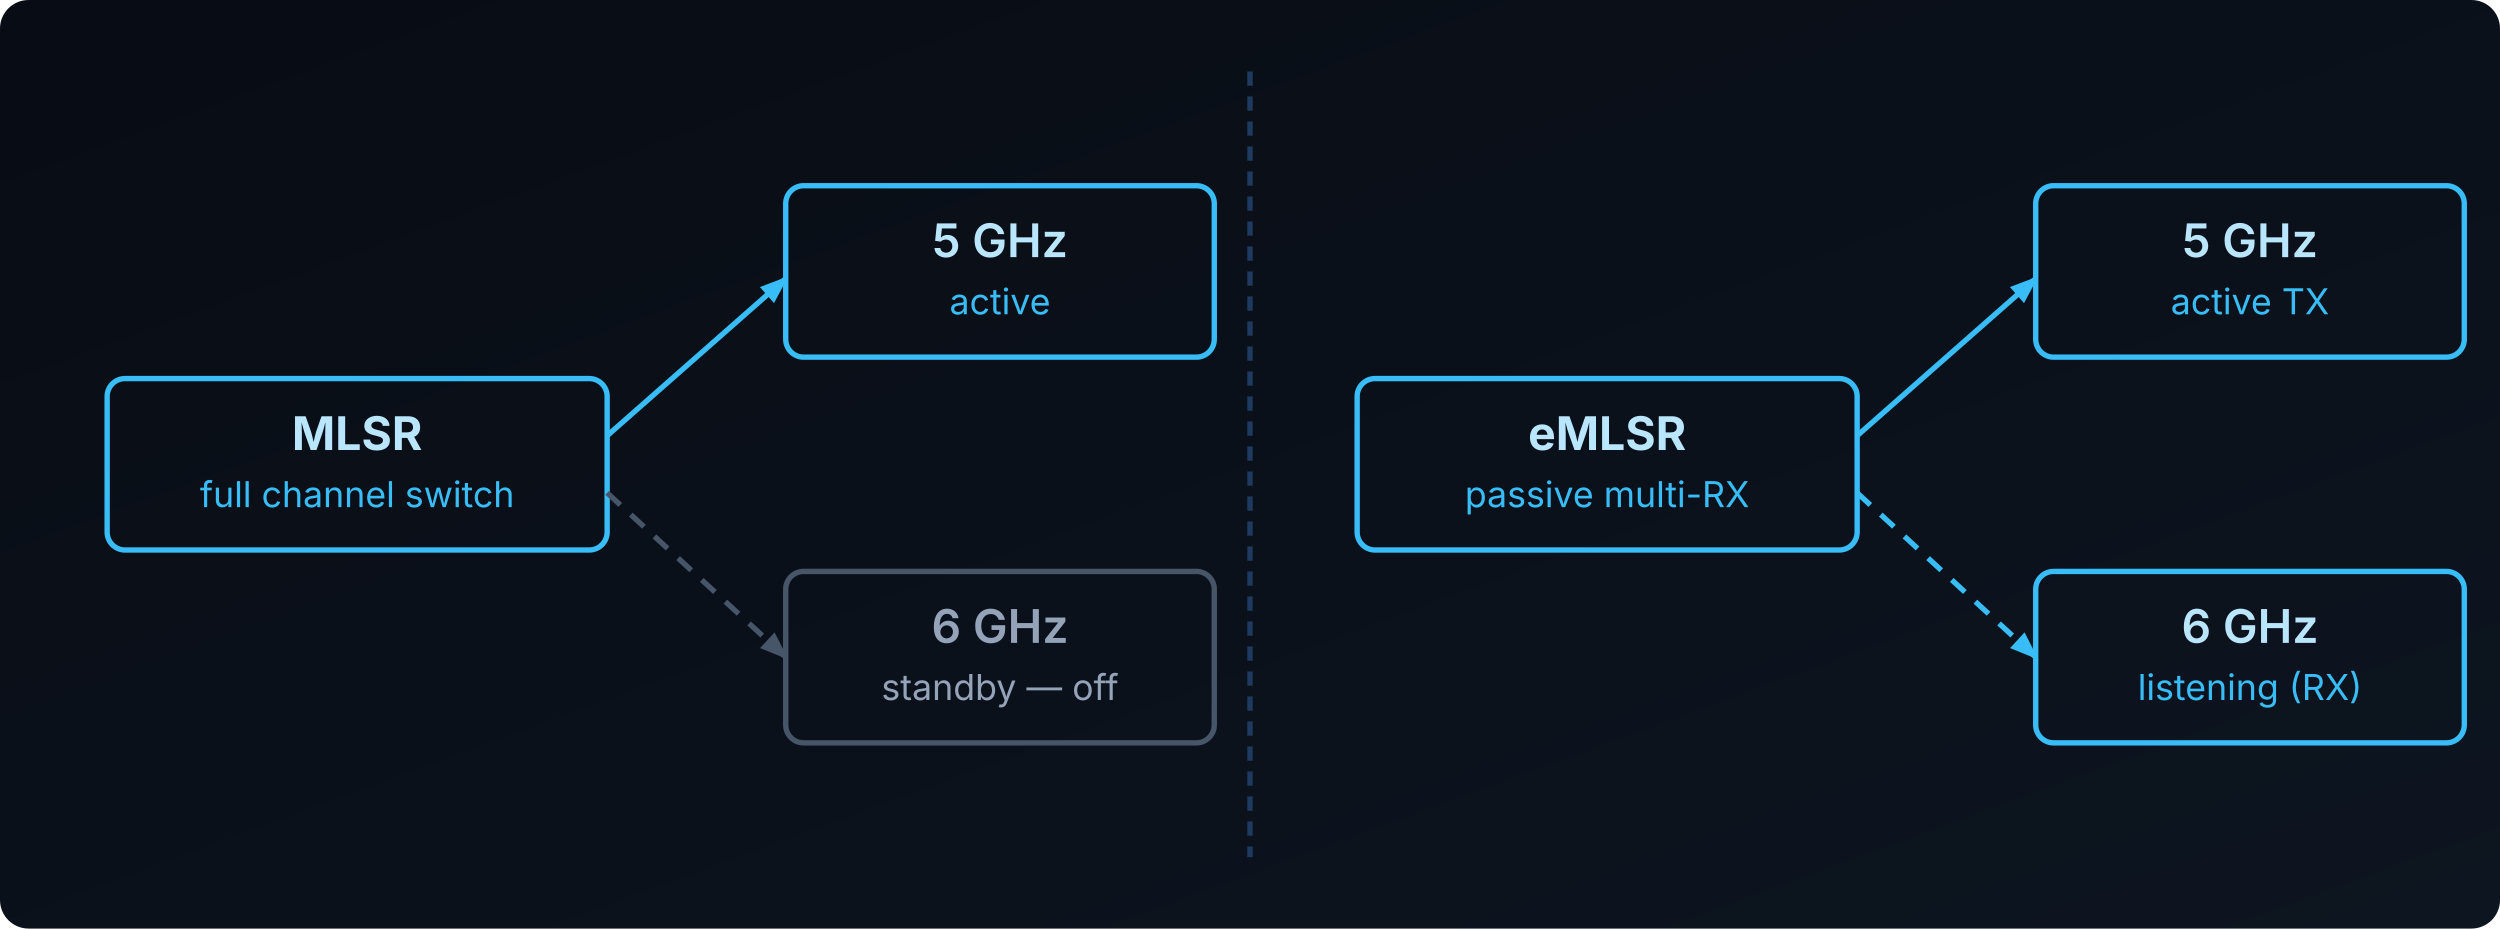
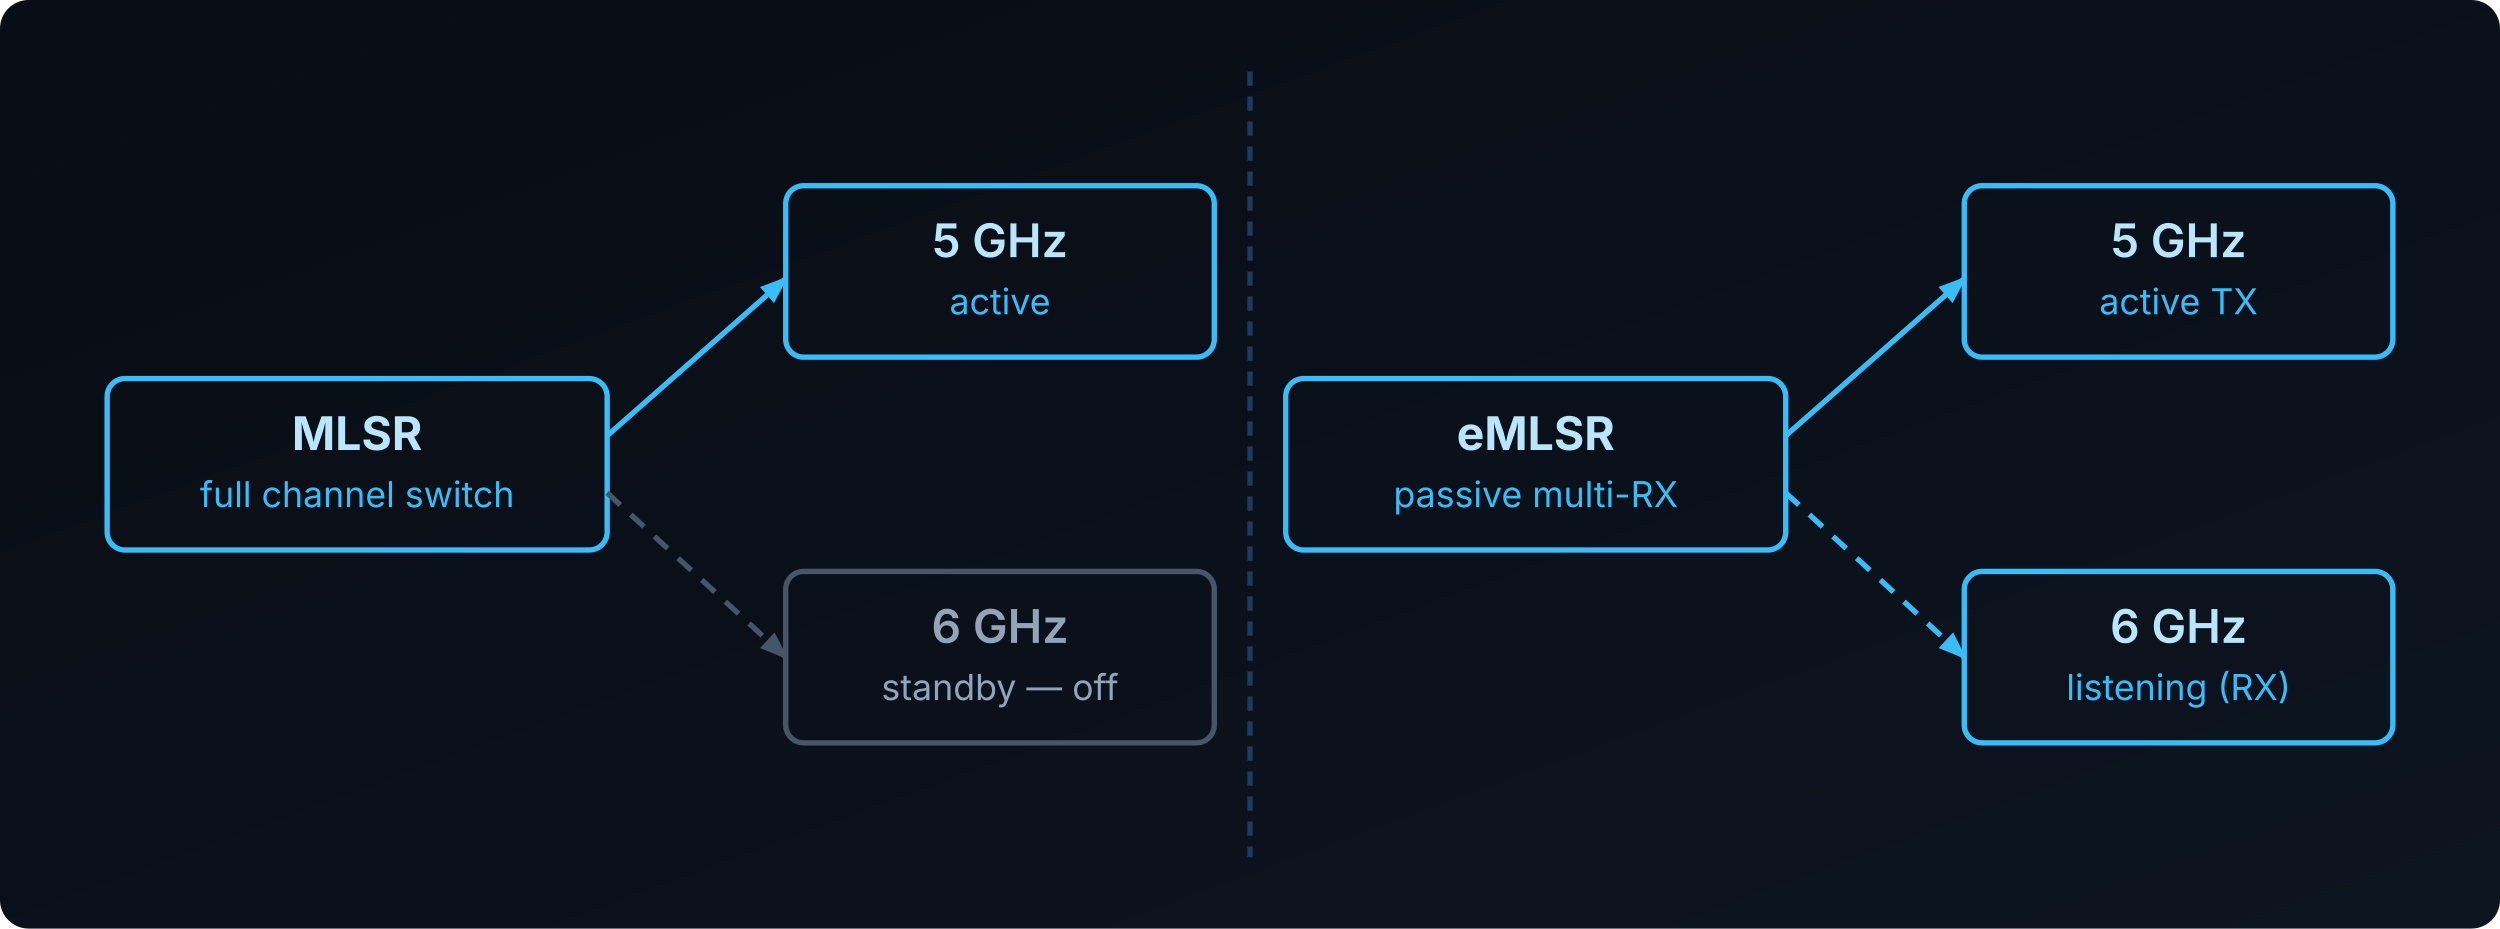
<svg xmlns="http://www.w3.org/2000/svg" viewBox="0 0 700 260" width="700" height="260" font-family="system-ui,-apple-system,BlinkMacSystemFont,'Segoe UI',sans-serif">
  <defs>
    <linearGradient id="bg" x1="0" y1="0" x2="1" y2="1">
      <stop offset="0%" stop-color="#080c14" />
      <stop offset="100%" stop-color="#0d1520" />
    </linearGradient>
    <marker id="arr-a" markerWidth="8" markerHeight="6" refX="7" refY="3" orient="auto" markerUnits="userSpaceOnUse">
      <polygon points="0,0 8,3 0,6" fill="#38bdf8" />
    </marker>
    <marker id="arr-n" markerWidth="8" markerHeight="6" refX="7" refY="3" orient="auto" markerUnits="userSpaceOnUse">
      <polygon points="0,0 8,3 0,6" fill="#475569" />
    </marker>
  </defs>
  <rect width="700" height="260" fill="url(#bg)" rx="8" />
  <line x1="350" y1="20" x2="350" y2="240" stroke="#1e3a5f" stroke-width="1.5" stroke-dasharray="4,3" />
  <rect x="30" y="106" width="140" height="48" fill="none" stroke="#38bdf8" stroke-width="1.5" rx="5" />
  <text x="100" y="126" text-anchor="middle" font-size="13" font-weight="700" fill="#bae6fd">MLSR</text>
  <text x="100" y="142" text-anchor="middle" font-size="10" fill="#38bdf8">full channel switch</text>
  <rect x="220" y="52" width="120" height="48" fill="none" stroke="#38bdf8" stroke-width="1.5" rx="5" />
  <text x="280" y="72" text-anchor="middle" font-size="13" font-weight="600" fill="#bae6fd">5 GHz</text>
  <text x="280" y="88" text-anchor="middle" font-size="10" fill="#38bdf8">active</text>
  <rect x="220" y="160" width="120" height="48" fill="none" stroke="#475569" stroke-width="1.5" rx="5" />
  <text x="280" y="180" text-anchor="middle" font-size="13" font-weight="600" fill="#94a3b8">6 GHz</text>
  <text x="280" y="196" text-anchor="middle" font-size="10" fill="#94a3b8">standby — off</text>
  <line x1="170" y1="122" x2="220" y2="78" stroke="#38bdf8" stroke-width="1.5" marker-end="url(#arr-a)" />
  <line x1="170" y1="138" x2="220" y2="184" stroke="#475569" stroke-width="1.5" stroke-dasharray="5,4" marker-end="url(#arr-n)" />
-   <rect x="380" y="106" width="140" height="48" fill="none" stroke="#38bdf8" stroke-width="1.5" rx="5" />
-   <text x="450" y="126" text-anchor="middle" font-size="13" font-weight="700" fill="#bae6fd">eMLSR</text>
-   <text x="450" y="142" text-anchor="middle" font-size="10" fill="#38bdf8">passive multi-RX</text>
-   <rect x="570" y="52" width="120" height="48" fill="none" stroke="#38bdf8" stroke-width="1.5" rx="5" />
-   <text x="630" y="72" text-anchor="middle" font-size="13" font-weight="600" fill="#bae6fd">5 GHz</text>
-   <text x="630" y="88" text-anchor="middle" font-size="10" fill="#38bdf8">active TX</text>
-   <rect x="570" y="160" width="120" height="48" fill="none" stroke="#38bdf8" stroke-width="1.5" rx="5" />
-   <text x="630" y="180" text-anchor="middle" font-size="13" font-weight="600" fill="#bae6fd">6 GHz</text>
-   <text x="630" y="196" text-anchor="middle" font-size="10" fill="#38bdf8">listening (RX)</text>
-   <line x1="520" y1="122" x2="570" y2="78" stroke="#38bdf8" stroke-width="1.5" marker-end="url(#arr-a)" />
-   <line x1="520" y1="138" x2="570" y2="184" stroke="#38bdf8" stroke-width="1.5" stroke-dasharray="5,4" marker-end="url(#arr-a)" />
+   <rect x="360" y="106" width="140" height="48" fill="none" stroke="#38bdf8" stroke-width="1.5" rx="5" />
+   <text x="430" y="126" text-anchor="middle" font-size="13" font-weight="700" fill="#bae6fd">eMLSR</text>
+   <text x="430" y="142" text-anchor="middle" font-size="10" fill="#38bdf8">passive multi-RX</text>
+   <rect x="550" y="52" width="120" height="48" fill="none" stroke="#38bdf8" stroke-width="1.5" rx="5" />
+   <text x="610" y="72" text-anchor="middle" font-size="13" font-weight="600" fill="#bae6fd">5 GHz</text>
+   <text x="610" y="88" text-anchor="middle" font-size="10" fill="#38bdf8">active TX</text>
+   <rect x="550" y="160" width="120" height="48" fill="none" stroke="#38bdf8" stroke-width="1.5" rx="5" />
+   <text x="610" y="180" text-anchor="middle" font-size="13" font-weight="600" fill="#bae6fd">6 GHz</text>
+   <text x="610" y="196" text-anchor="middle" font-size="10" fill="#38bdf8">listening (RX)</text>
+   <line x1="500" y1="122" x2="550" y2="78" stroke="#38bdf8" stroke-width="1.5" marker-end="url(#arr-a)" />
+   <line x1="500" y1="138" x2="550" y2="184" stroke="#38bdf8" stroke-width="1.5" stroke-dasharray="5,4" marker-end="url(#arr-a)" />
</svg>
